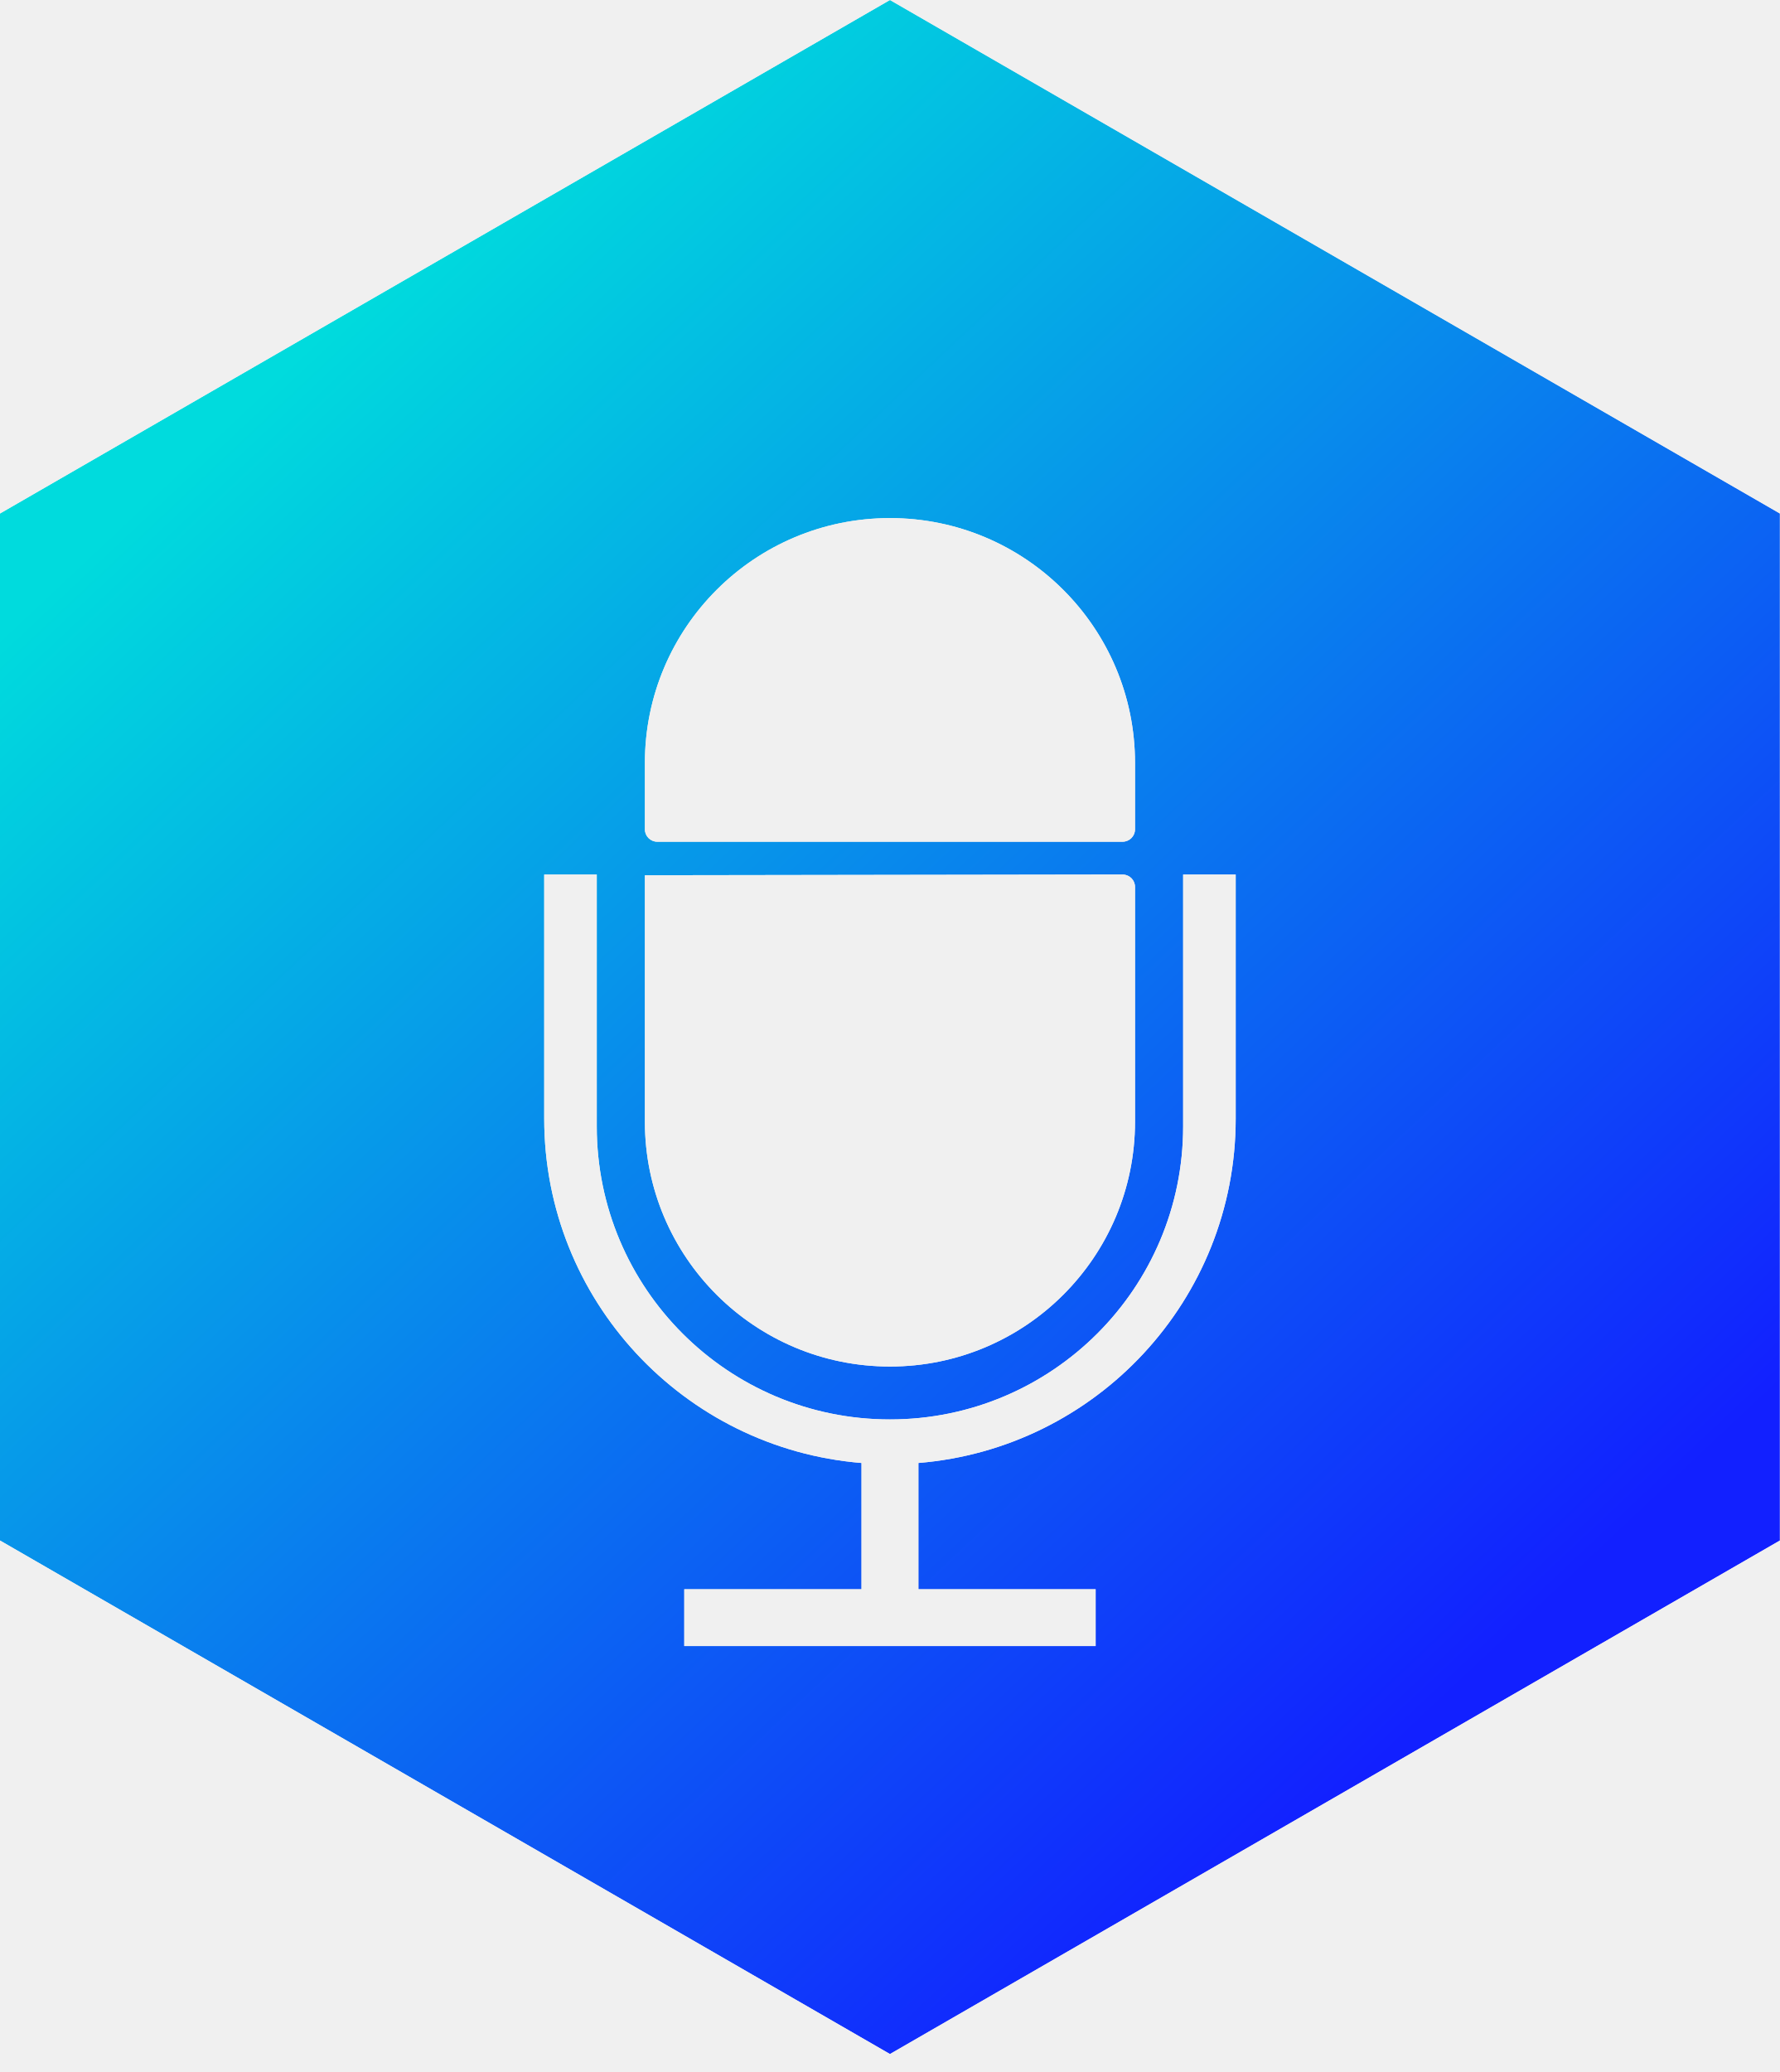
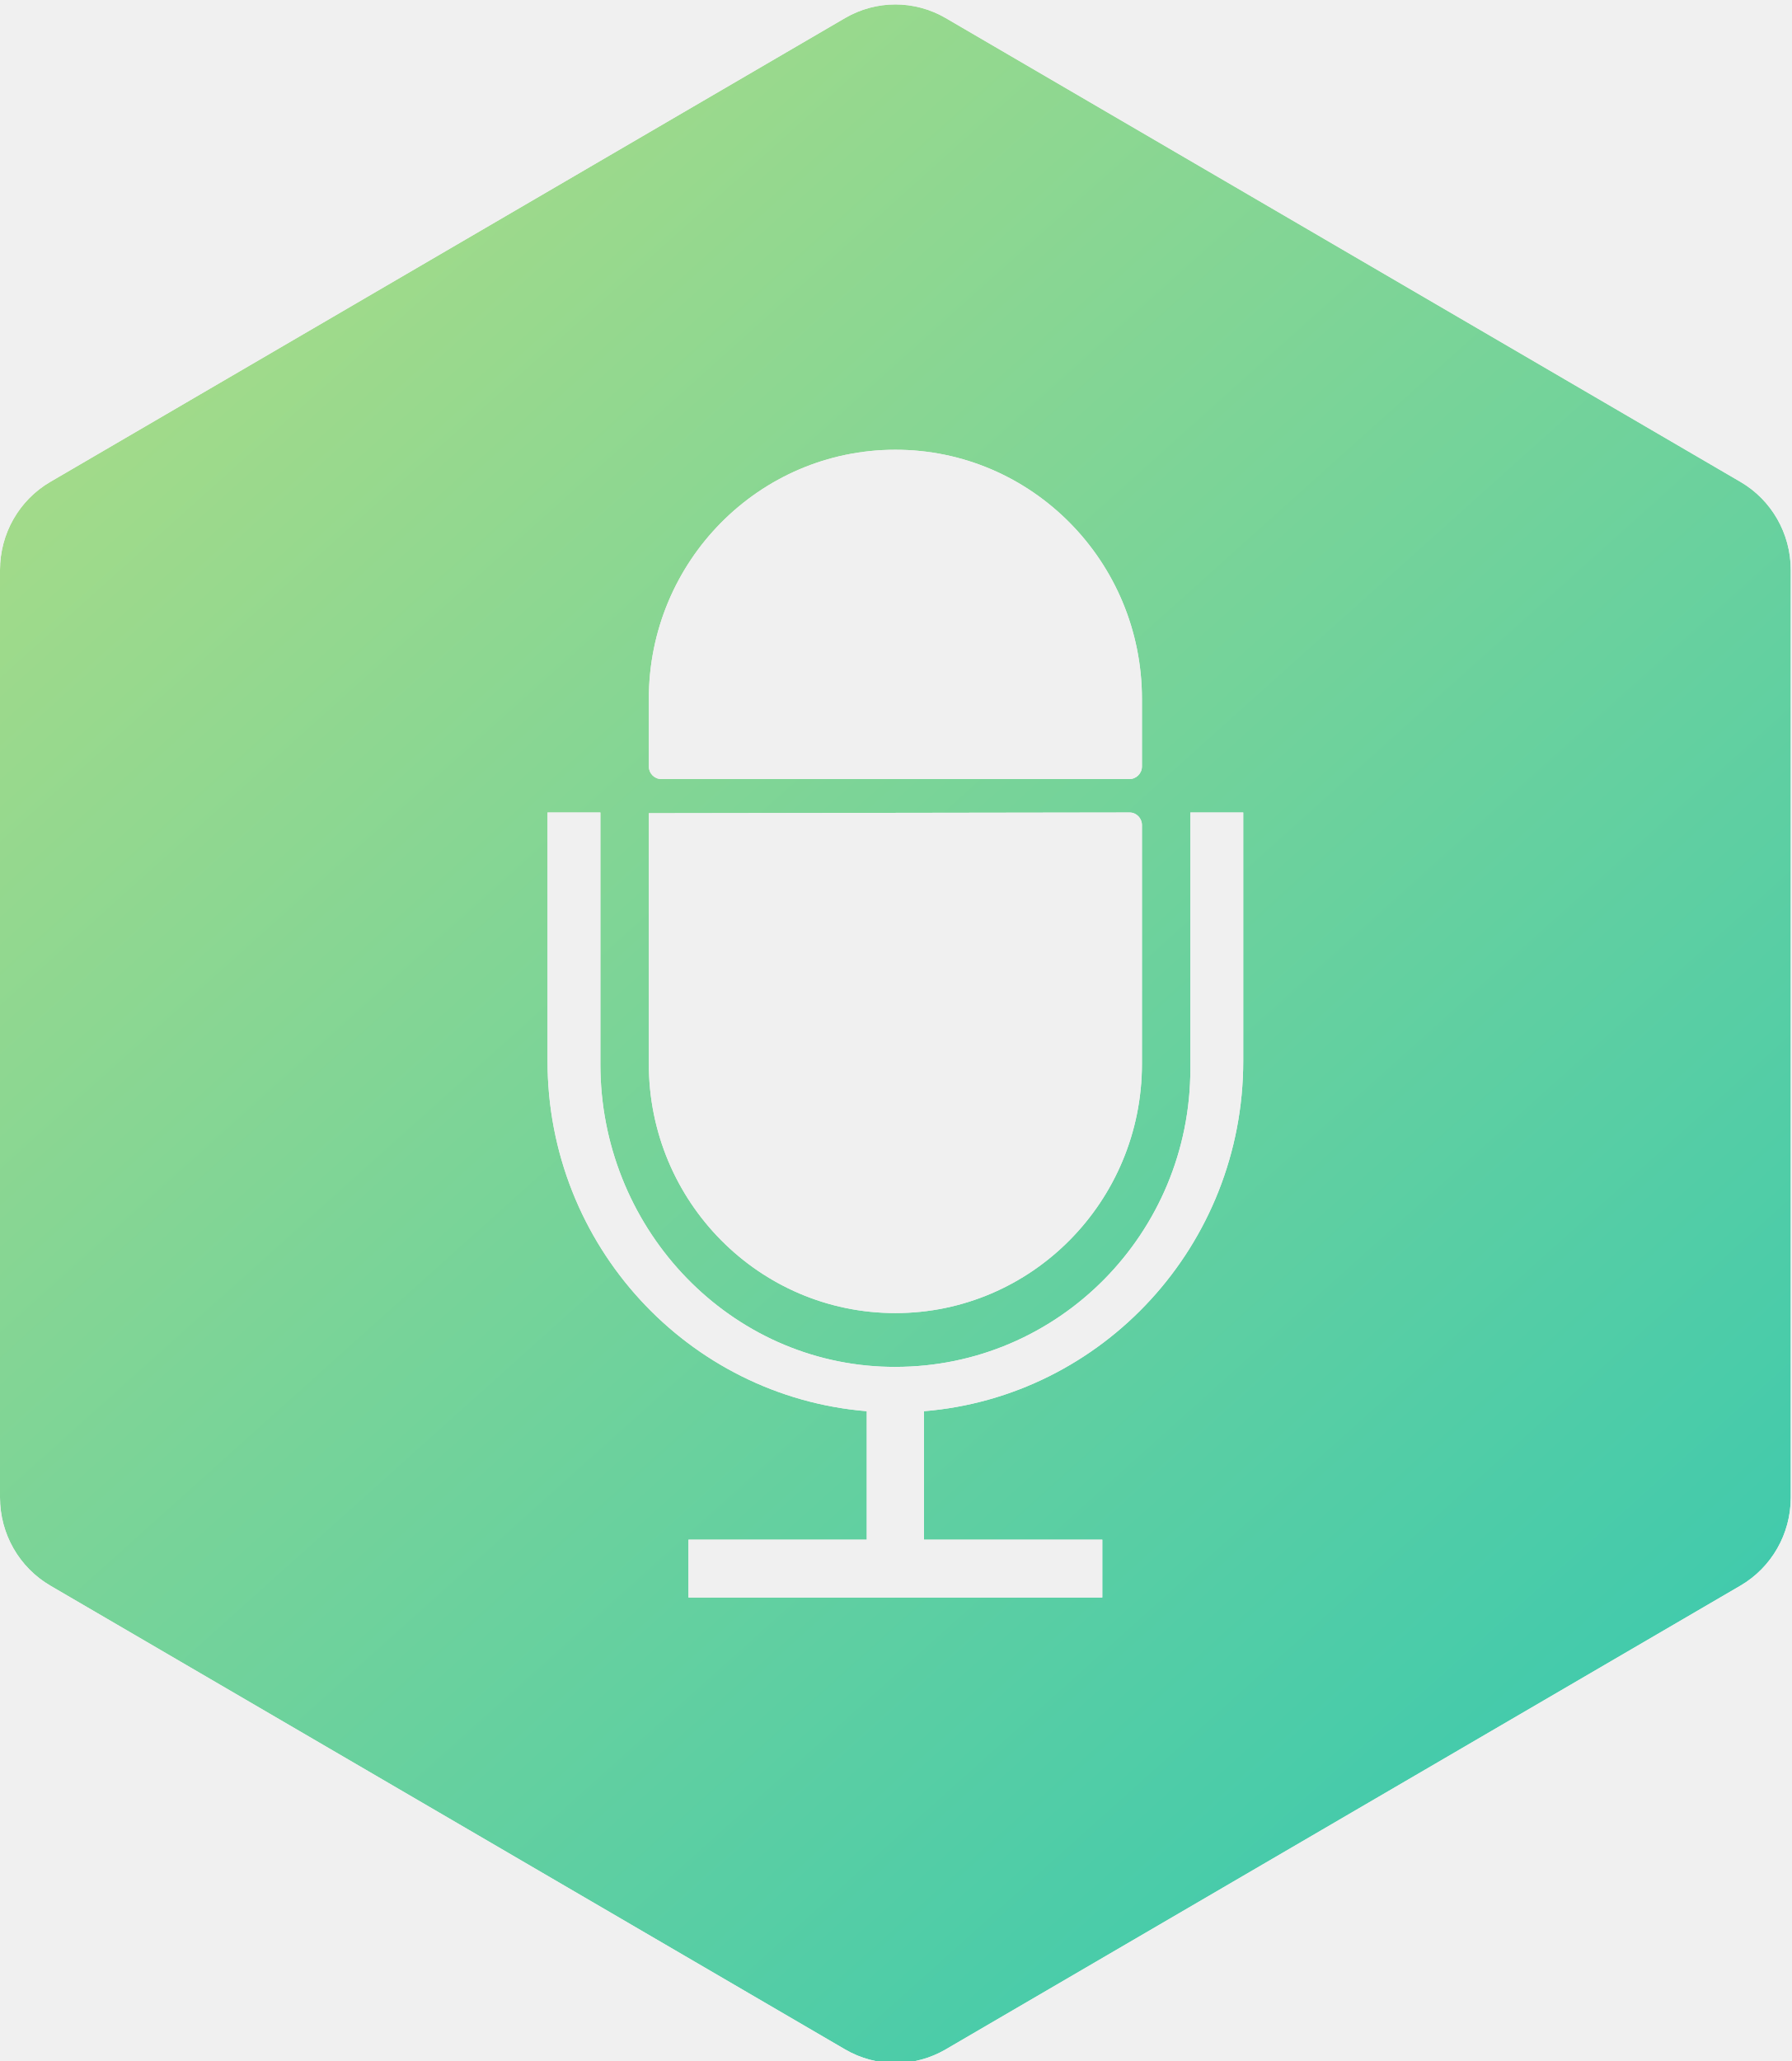
- <svg xmlns="http://www.w3.org/2000/svg" xmlns:xlink="http://www.w3.org/1999/xlink" width="61px" height="71px" viewBox="0 0 61 71" version="1.1">
+ <svg xmlns="http://www.w3.org/2000/svg" xmlns:xlink="http://www.w3.org/1999/xlink" width="40px" height="46px" viewBox="0 0 40 46" version="1.1">
  <defs>
-     <path d="M30.5,0 L0,17.596 L0,52.788 L30.5,70.385 L61,52.788 L61,17.596 L30.5,0 Z M22.101,28.418 L22.101,26.145 C22.101,21.51 25.861,17.753 30.5,17.753 C35.138,17.753 38.899,21.51 38.899,26.145 L38.899,28.417 C38.899,28.652 38.708,28.843 38.472,28.843 L22.526,28.843 C22.292,28.843 22.101,28.652 22.101,28.418 Z M22.101,38.434 L22.101,29.992 L38.473,29.967 C38.708,29.967 38.899,30.157 38.899,30.392 L38.899,38.434 C38.899,43.069 35.138,46.826 30.5,46.826 C25.861,46.826 22.101,43.069 22.101,38.434 Z M40.548,38.598 L40.548,29.967 L42.349,29.967 L42.349,38.334 C42.349,44.545 37.562,49.635 31.475,50.131 L31.475,54.457 L37.549,54.457 L37.549,56.405 L23.451,56.405 L23.451,54.457 L29.525,54.457 L29.525,50.131 C23.438,49.635 18.651,44.545 18.651,38.334 L18.651,29.967 L20.452,29.967 L20.452,38.598 C20.452,44.143 24.95,48.639 30.5,48.639 C36.049,48.639 40.548,44.143 40.548,38.598 Z" id="path-1" />
-     <linearGradient x1="21.407%" y1="13.759%" x2="77.823%" y2="85.264%" id="linearGradient-3">
-       <stop stop-color="#00DBDD" offset="0%" />
-       <stop stop-color="#1220FF" offset="100%" />
+     <path d="M18.864,0.403 L1.123,10.755 C0.428,11.16 0,11.91 0,12.721 L0,33.424 C0,34.235 0.428,34.984 1.123,35.39 L18.864,45.741 C19.559,46.147 20.415,46.147 21.11,45.741 L38.851,35.39 C39.546,34.984 39.974,34.235 39.974,33.424 L39.974,12.721 C39.974,11.91 39.546,11.16 38.851,10.755 L21.11,0.403 C20.763,0.201 20.375,0.099 19.987,0.099 C19.599,0.099 19.211,0.201 18.864,0.403 M14.483,17.107 L14.483,15.6 C14.483,12.528 16.947,10.038 19.987,10.038 C23.026,10.038 25.491,12.528 25.491,15.6 L25.491,17.106 C25.491,17.262 25.365,17.388 25.211,17.388 L14.762,17.388 C14.608,17.388 14.483,17.262 14.483,17.107 M14.483,23.745 L14.483,18.15 L25.212,18.134 C25.366,18.133 25.491,18.259 25.491,18.415 L25.491,23.745 C25.491,26.817 23.026,29.307 19.987,29.307 C16.947,29.307 14.483,26.817 14.483,23.745 M26.572,23.853 L26.572,18.134 L27.752,18.134 L27.752,23.679 C27.752,27.795 24.615,31.169 20.626,31.497 L20.626,34.364 L24.606,34.364 L24.606,35.656 L15.368,35.656 L15.368,34.364 L19.348,34.364 L19.348,31.497 C15.359,31.169 12.222,27.795 12.222,23.679 L12.222,18.134 L13.402,18.134 L13.402,23.758 C13.402,27.331 16.153,30.342 19.686,30.502 C19.786,30.506 19.887,30.508 19.987,30.508 C23.624,30.509 26.572,27.529 26.572,23.853" id="path-1" />
+     <linearGradient x1="7.172%" y1="-7.949%" x2="91.194%" y2="100%" id="linearGradient-3">
+       <stop stop-color="#B7DE82" offset="0%" />
+       <stop stop-color="#34C8B1" offset="100%" />
    </linearGradient>
  </defs>
-   <g id="Page-1" stroke="none" stroke-width="1" fill="none" fill-rule="evenodd">
-     <g id="Artboard" transform="translate(-213, -22)">
-       <g id="语音识别icon" transform="translate(213, 22)">
+   <g id="Symbols" stroke="none" stroke-width="1" fill="none" fill-rule="evenodd">
+     <g id="画板" transform="translate(-194, -24)">
+       <g id="语音识别" transform="translate(194, 24)">
        <mask id="mask-2" fill="white">
          <use xlink:href="#path-1" />
        </mask>
        <g id="Clip-2" />
-         <path d="M30.5,0 L0,17.596 L0,52.788 L30.5,70.385 L61,52.788 L61,17.596 L30.5,0 Z M22.101,28.418 L22.101,26.145 C22.101,21.51 25.861,17.753 30.5,17.753 C35.138,17.753 38.899,21.51 38.899,26.145 L38.899,28.417 C38.899,28.652 38.708,28.843 38.472,28.843 L22.526,28.843 C22.292,28.843 22.101,28.652 22.101,28.418 Z M22.101,38.434 L22.101,29.992 L38.473,29.967 C38.708,29.967 38.899,30.157 38.899,30.392 L38.899,38.434 C38.899,43.069 35.138,46.826 30.5,46.826 C25.861,46.826 22.101,43.069 22.101,38.434 Z M40.548,38.598 L40.548,29.967 L42.349,29.967 L42.349,38.334 C42.349,44.545 37.562,49.635 31.475,50.131 L31.475,54.457 L37.549,54.457 L37.549,56.405 L23.451,56.405 L23.451,54.457 L29.525,54.457 L29.525,50.131 C23.438,49.635 18.651,44.545 18.651,38.334 L18.651,29.967 L20.452,29.967 L20.452,38.598 C20.452,44.143 24.95,48.639 30.5,48.639 C36.049,48.639 40.548,44.143 40.548,38.598 Z" id="Fill-1" fill="url(#linearGradient-3)" mask="url(#mask-2)" />
+         <path d="M18.864,0.403 L1.123,10.755 C0.428,11.16 0,11.91 0,12.721 L0,33.424 C0,34.235 0.428,34.984 1.123,35.39 L18.864,45.741 C19.559,46.147 20.415,46.147 21.11,45.741 L38.851,35.39 C39.546,34.984 39.974,34.235 39.974,33.424 L39.974,12.721 C39.974,11.91 39.546,11.16 38.851,10.755 L21.11,0.403 C20.763,0.201 20.375,0.099 19.987,0.099 C19.599,0.099 19.211,0.201 18.864,0.403 M14.483,17.107 L14.483,15.6 C14.483,12.528 16.947,10.038 19.987,10.038 C23.026,10.038 25.491,12.528 25.491,15.6 L25.491,17.106 C25.491,17.262 25.365,17.388 25.211,17.388 L14.762,17.388 C14.608,17.388 14.483,17.262 14.483,17.107 M14.483,23.745 L14.483,18.15 L25.212,18.134 C25.366,18.133 25.491,18.259 25.491,18.415 L25.491,23.745 C25.491,26.817 23.026,29.307 19.987,29.307 C16.947,29.307 14.483,26.817 14.483,23.745 M26.572,23.853 L26.572,18.134 L27.752,18.134 L27.752,23.679 C27.752,27.795 24.615,31.169 20.626,31.497 L20.626,34.364 L24.606,34.364 L24.606,35.656 L15.368,35.656 L15.368,34.364 L19.348,34.364 L19.348,31.497 C15.359,31.169 12.222,27.795 12.222,23.679 L12.222,18.134 L13.402,18.134 L13.402,23.758 C13.402,27.331 16.153,30.342 19.686,30.502 C19.786,30.506 19.887,30.508 19.987,30.508 C23.624,30.509 26.572,27.529 26.572,23.853" id="Fill-1" fill="url(#linearGradient-3)" mask="url(#mask-2)" />
      </g>
    </g>
  </g>
</svg>
